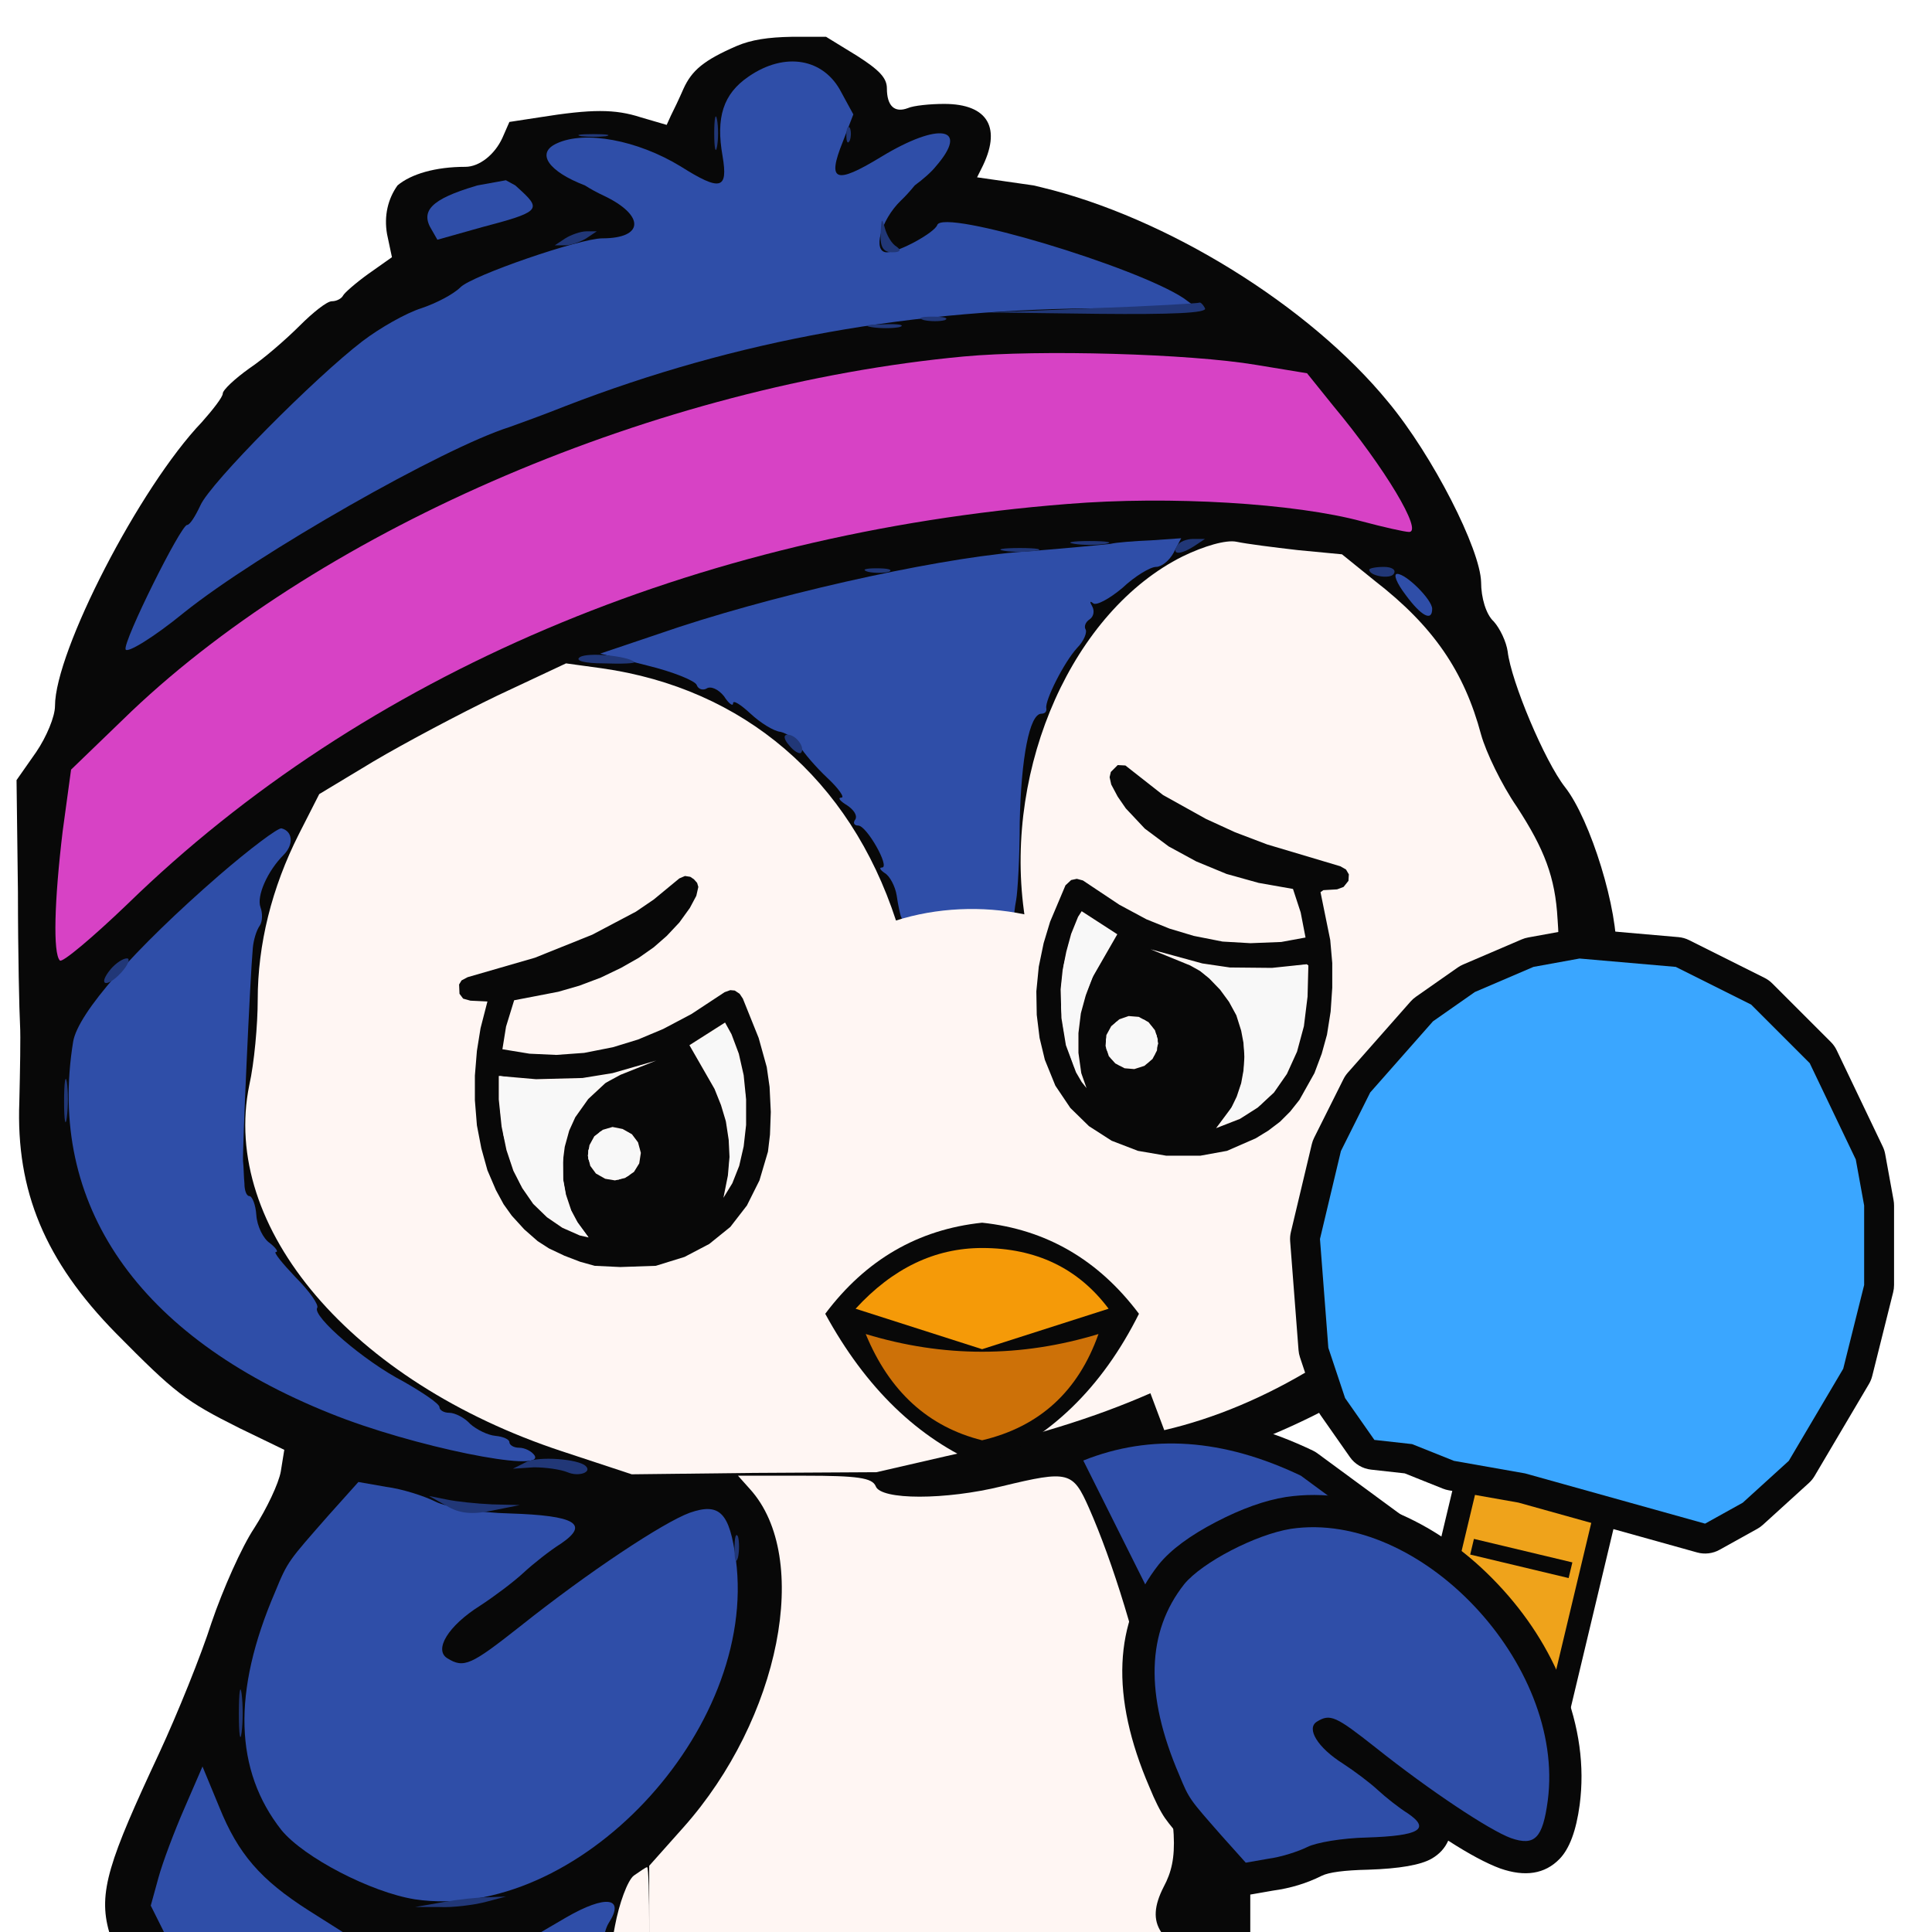
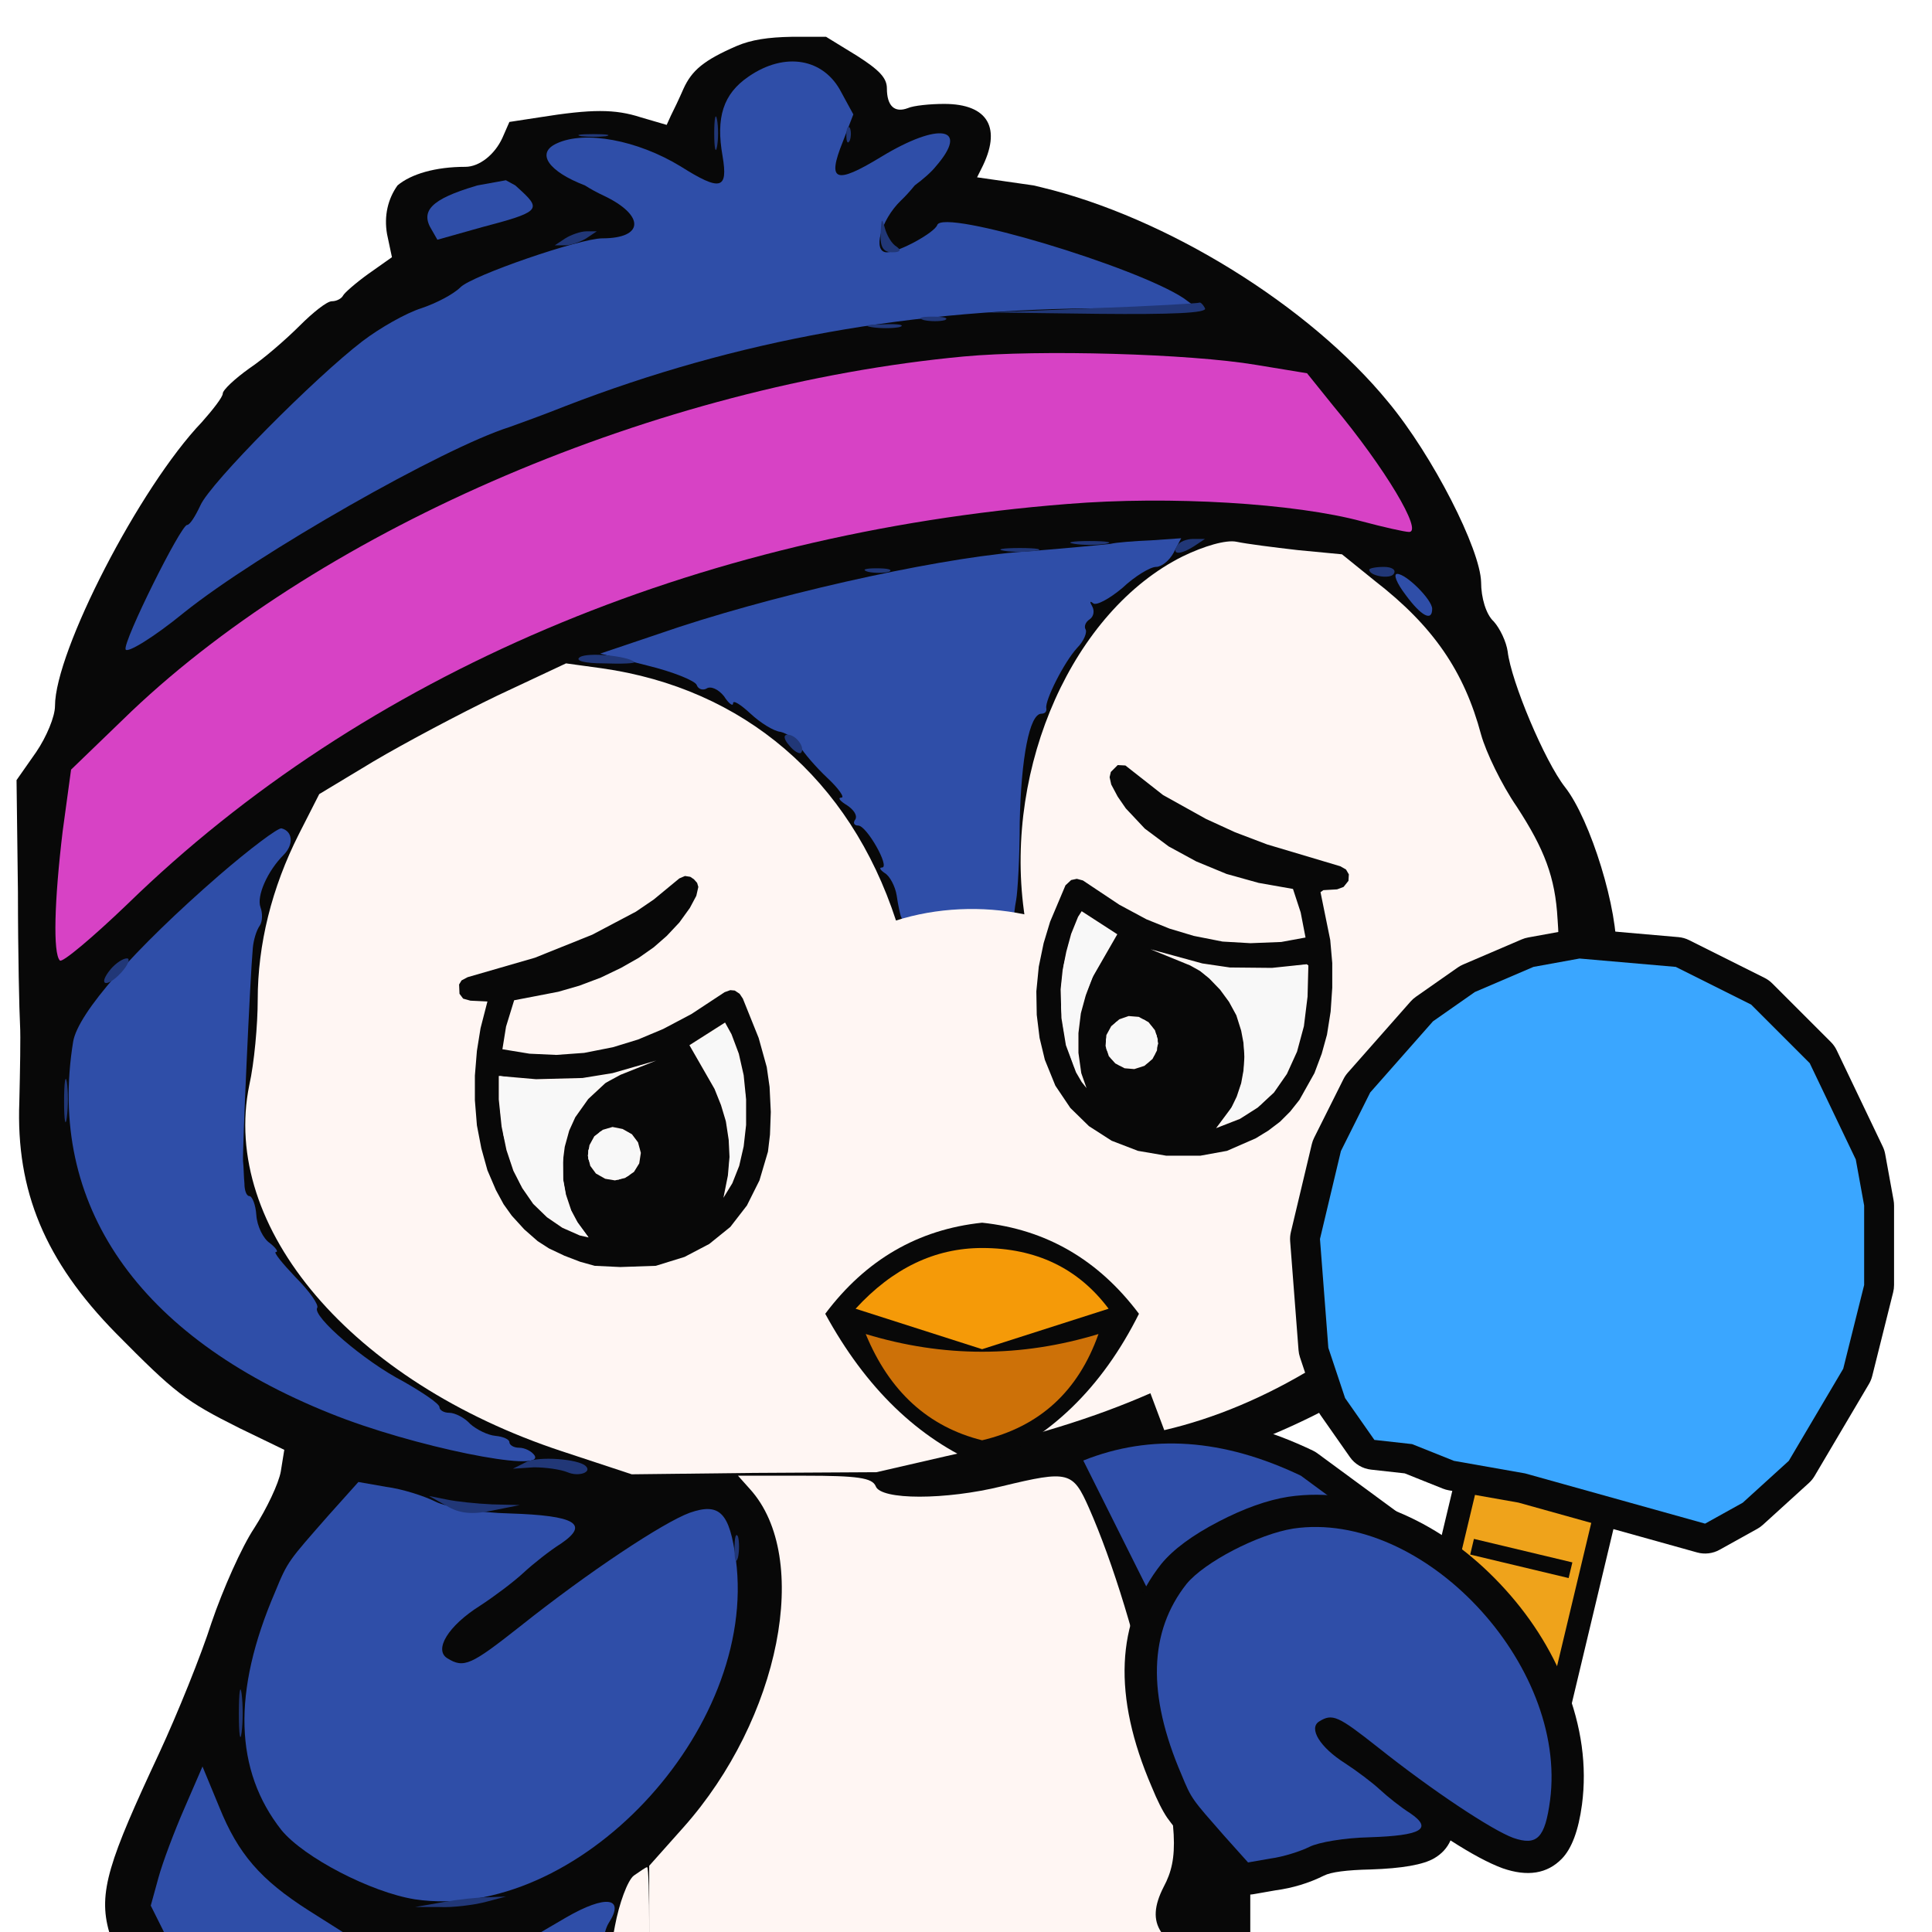
<svg xmlns="http://www.w3.org/2000/svg" viewBox="0 0 420 420" aria-hidden="true" class="sthings" data-character="pip">
  <g data-pip-part="body">
    <path fill="#080808" fill-rule="evenodd" d="M160.128 10.006C163.32 8.638 166.967 8.091 172.135 8H179.58L186.267 12.103C191.13 15.203 192.802 16.936 192.802 19.215C192.802 23.045 194.474 24.595 197.362 23.501C198.577 22.954 202.225 22.589 205.264 22.589C214.839 22.589 217.878 27.878 213.32 36.723L212.408 38.547L224.663 40.305L226.389 40.718C253.592 47.253 284.595 66.401 301.767 87.373C311.495 99.076 321.828 119.44 321.98 126.582C321.98 129.926 323.045 133.573 324.716 135.093C326.084 136.613 327.451 139.501 327.755 141.628C328.515 148.163 335.81 165.488 340.217 171.11C345.764 178.157 351.902 198.068 351.339 207.505H271.8V420.0H23.735C21.258 411.385 23.707 404.441 34.598 381.139C38.549 372.628 43.716 359.863 45.996 352.719C48.427 345.577 52.53 336.306 55.266 332.203C58.002 327.947 60.586 322.477 61.041 319.893L61.801 315.182L52.075 310.471C40.221 304.544 38.093 302.872 25.176 289.803C9.826 274.15 3.443 258.952 4.203 239.5C4.355 232.813 4.508 225.214 4.355 222.782C4.203 220.198 3.899 207.281 3.899 193.907L3.596 169.591L7.851 163.513C10.13 160.169 11.954 155.762 11.954 153.482C11.954 141.628 30.342 105.915 43.868 91.781C46.3 89.045 48.427 86.309 48.427 85.55C48.427 84.79 51.011 82.358 54.202 80.079C57.395 77.951 62.258 73.696 65.145 70.808C68.033 67.921 71.072 65.49 72.136 65.49C73.199 65.49 74.263 64.881 74.567 64.273C74.871 63.666 77.302 61.538 80.038 59.563L85.205 55.915L84.141 50.9C83.444 46.908 84.333 43.233 86.42 40.305C89.34 37.848 94.605 36.267 101.162 36.267C104.202 36.267 107.546 33.623 109.217 29.975L110.737 26.51L117.272 25.507C128.67 23.684 133.685 23.684 139.308 25.507L144.93 27.149L145.842 25.142C146.451 23.957 147.666 21.404 148.578 19.306C150.402 15.294 152.986 13.106 160.128 10.006Z" />
    <path fill="#080808" fill-rule="evenodd" d="M326.8 192.105 351.338 207.505Q350.89 221.805 349.9 238.305Q347.7 269.105 314.7 288.905Q286.1 312.005 252.0 319.705L248.7 305.405Q290.5 294.405 308.1 271.305Q331.2 246.005 326.8 219.605Z" />
    <path fill="#2f4ea8" fill-rule="evenodd" d="M162.712 16.662C170.614 11.191 179.125 12.65 182.924 20.127L185.508 24.869L183.228 30.796C179.733 39.458 181.557 40.188 191.587 34.079C204.201 26.419 210.887 27.605 203.44 36.175C202.47 37.399 200.691 38.958 198.86 40.305C197.826 41.573 196.774 42.727 195.842 43.605C191.435 47.86 189.611 54.851 192.802 54.851C195.386 54.851 203.137 50.596 203.745 48.925C204.961 45.277 247.21 58.043 257.391 64.881L260.279 67.009H241.13C198.426 67.009 160.28 73.847 122.895 88.285C118.336 90.109 112.864 92.084 110.737 92.844C96.299 97.404 56.026 120.352 40.07 133.118C33.383 138.589 27.608 142.084 27.303 141.172C26.696 139.501 39.31 114.121 40.677 114.121C41.285 114.121 42.501 112.145 43.564 109.866C45.692 105.003 68.488 82.054 78.823 74.152C82.622 71.265 88.245 68.072 91.588 67.009C94.779 65.945 98.579 63.969 100.099 62.45C102.683 59.866 126.086 51.812 130.949 51.812C140.067 51.812 140.22 46.796 131.253 42.541C129.771 41.852 128.4 41.1 127.153 40.305C119.322 37.308 116.352 33.284 121.071 31.161C127.15 28.334 138.548 30.431 147.971 36.175C156.633 41.647 158.304 41.191 157.089 33.988C155.57 25.507 157.24 20.401 162.712 16.662Z" />
    <path fill="#2f4ea8" fill-rule="evenodd" d="M112.022 40.305 113.473 41.629C117.727 45.581 116.967 46.189 104.81 49.38L95.084 52.116L93.867 49.988C91.285 45.884 93.716 43.301 103.442 40.414L103.802 40.305L109.977 39.185Z" />
    <path fill="#2f4ea8" fill-rule="evenodd" d="M241.435 118.225C242.65 117.92 246.601 117.616 250.249 117.465L256.784 117.008L255.112 120.2C254.2 121.871 252.528 123.24 251.312 123.24C250.097 123.24 246.753 125.215 244.017 127.798C241.13 130.23 238.242 131.75 237.635 131.142C236.875 130.534 236.875 130.838 237.483 131.902C237.939 132.814 237.787 134.029 236.875 134.638C235.963 135.245 235.66 136.157 235.963 136.765C236.42 137.372 235.66 139.348 234.139 140.868C231.252 144.059 227.149 152.266 227.452 153.938C227.604 154.697 227.149 155.154 226.389 155.154C223.805 155.154 221.982 164.728 221.677 178.862C221.677 186.46 221.222 193.907 220.917 195.579C220.614 197.098 220.31 199.682 220.31 201.05C220.158 202.873 218.942 203.785 216.359 203.785C214.23 203.785 210.127 204.85 207.088 206.065C201.313 208.496 197.058 207.737 198.426 204.393C198.882 203.178 198.426 202.266 197.514 202.266C196.602 202.266 195.995 201.809 195.995 201.05C196.146 200.442 196.146 199.682 195.842 199.226C195.69 198.77 195.235 196.794 194.93 194.667C194.626 192.691 193.411 190.412 192.347 189.804C191.435 189.196 190.979 188.588 191.739 188.588C193.562 188.588 188.396 179.469 186.572 179.469C185.66 179.469 185.355 178.862 185.964 178.102C186.42 177.19 185.508 175.975 184.14 175.063C182.621 174.151 182.012 173.391 182.924 173.391C183.685 173.391 182.316 171.415 179.885 169.135C177.301 166.704 174.717 163.665 173.805 162.144C173.046 160.777 171.071 159.409 169.702 159.105C168.183 158.953 165.296 157.129 163.167 155.154C161.04 153.178 159.368 152.115 159.368 152.875C159.368 153.634 158.457 153.026 157.392 151.354C156.177 149.834 154.505 149.075 153.593 149.682C152.834 150.139 151.77 149.834 151.465 148.922C151.162 148.01 146.299 146.035 140.676 144.668L130.493 142.084L143.108 137.829C166.663 129.622 201.921 121.719 220.917 120.047C230.948 119.288 240.218 118.376 241.435 118.225Z" />
    <path fill="#2f4ea8" fill-rule="evenodd" d="M305.567 129.318C303.591 126.734 302.832 124.759 303.743 124.759C305.72 124.759 311.342 130.382 311.342 132.357C311.342 135.245 308.911 133.878 305.567 129.318Z" />
    <path fill="#2f4ea8" fill-rule="evenodd" d="M47.667 190.259C54.354 184.484 60.434 179.926 61.193 180.078C63.625 180.685 63.929 183.572 61.649 185.853C58.154 189.347 55.723 194.819 56.634 197.251C57.09 198.466 57.09 200.29 56.483 201.202C55.723 202.266 55.114 204.393 54.963 206.065C54.354 212.752 52.683 250.29 52.835 252.417C52.987 253.632 52.987 255.913 53.139 257.28C53.139 258.8 53.595 260.016 54.202 260.016C54.811 260.016 55.571 261.84 55.723 264.119C55.874 266.551 57.242 269.285 58.61 270.197C59.977 271.262 60.586 272.173 59.977 272.173C59.37 272.173 61.346 274.605 64.233 277.644C67.273 280.684 69.4 283.723 68.945 284.331C67.88 286.155 79.126 295.881 87.637 300.289C91.892 302.72 95.539 305.152 95.539 305.912C95.539 306.519 96.451 307.128 97.667 307.128C98.883 307.128 101.011 308.191 102.226 309.559C103.595 310.775 106.026 311.991 107.698 312.143C109.37 312.294 110.737 312.903 110.737 313.51C110.737 314.118 111.649 314.726 112.864 314.726C114.08 314.726 115.6 315.485 116.208 316.397C118.639 320.35 89.461 314.422 71.832 307.279C30.039 290.563 10.13 261.84 15.905 226.429C16.97 220.198 29.127 206.369 47.667 190.259Z" />
    <path fill="#080808" fill-rule="evenodd" d="M233.253 311.887Q257.717 302.103 285.41 315.347Q285.925 315.593 286.384 315.931L323.784 343.431Q324.264 343.784 324.666 344.224Q325.067 344.664 325.377 345.173Q325.685 345.684 325.888 346.244Q326.091 346.804 326.181 347.393Q326.271 347.982 326.243 348.577Q326.217 349.172 326.075 349.75Q325.932 350.329 325.68 350.869Q325.427 351.409 325.074 351.889Q324.857 352.185 324.605 352.452Q306.216 371.991 283.164 381.295Q274.377 385.931 266.662 381.644Q260.033 377.961 255.407 367.569L244.585 349.173Q244.48 348.995 244.389 348.811L230.089 320.211Q229.822 319.678 229.665 319.103Q229.507 318.528 229.465 317.934Q229.423 317.339 229.497 316.748Q229.572 316.158 229.76 315.592Q229.949 315.027 230.244 314.509Q230.539 313.992 230.93 313.541Q231.32 313.091 231.791 312.726Q232.262 312.36 232.794 312.094Q233.02 311.981 233.253 311.887Z" />
    <path fill="#2f4ea8" fill-rule="evenodd" d="M235.5 317.505Q257.5 308.705 282.8 320.805L320.2 348.305Q302.6 367.005 280.6 375.805Q276.341 378.128 272.627 377.453Q265.79 376.21 260.8 364.805L249.8 346.105Z" />
    <path fill="#2f4ea8" fill-rule="evenodd" d="M71.376 329.468 77.911 322.172 83.989 323.237C87.485 323.693 92.196 325.213 94.627 326.428C97.059 327.644 104.05 328.859 110.889 329.012C125.023 329.468 128.214 331.291 121.983 335.546C119.551 337.066 115.904 339.954 113.776 341.929C111.649 343.905 107.393 347.096 104.354 349.072C97.363 353.479 94.324 358.646 97.211 360.47C100.859 362.75 102.378 361.99 113.168 353.479C128.062 341.626 144.171 330.988 149.946 328.859C156.48 326.58 158.609 328.859 159.976 339.042C164.839 376.123 125.326 418.068 90.221 412.901C80.646 411.381 66.057 403.782 61.193 397.856C51.011 384.938 50.403 367.917 59.826 346.032C62.561 339.346 62.713 339.346 71.376 329.468Z" />
    <path fill="#2f4ea8" fill-rule="evenodd" d="M40.07 393.144 44.021 384.026 47.667 392.841C51.771 403.022 56.634 408.646 67.121 415.332L74.498 420.0H35.64L32.774 414.269L34.446 408.19C35.358 404.846 37.941 398.007 40.07 393.144Z" />
    <path fill="#2f4ea8" fill-rule="evenodd" d="M123.047 416.853C131.71 411.838 135.964 412.445 132.317 418.068C131.991 418.611 131.724 419.29 131.542 420.0H117.666Z" />
    <path fill="#213777" fill-rule="evenodd" d="M155.265 28.972C155.265 25.689 155.57 24.413 155.873 25.963C156.177 27.605 156.177 30.34 155.873 31.89C155.57 33.531 155.265 32.255 155.265 28.972Z" />
    <path fill="#213777" fill-rule="evenodd" d="M183.988 29.428C183.988 27.878 184.292 27.24 184.748 27.787C185.052 28.425 185.052 29.701 184.748 30.523C184.292 31.434 183.988 30.887 183.988 29.428Z" />
    <path fill="#213777" fill-rule="evenodd" d="M126.39 29.61C124.871 29.337 126.086 29.154 128.974 29.154C131.861 29.154 133.077 29.337 131.71 29.61C130.189 29.793 127.758 29.793 126.39 29.61Z" />
    <path fill="#213777" fill-rule="evenodd" d="M191.435 50.596C191.587 47.404 191.739 47.253 192.347 49.532C192.802 51.204 193.866 53.028 194.93 53.635C195.995 54.395 195.69 54.851 194.018 54.851C192.042 54.851 191.283 53.788 191.435 50.596Z" />
    <path fill="#213777" fill-rule="evenodd" d="M122.895 51.812C124.111 51.052 126.238 50.292 127.454 50.292H129.734L127.454 51.812C126.238 52.571 124.111 53.331 122.895 53.331H120.615Z" />
    <path fill="#213777" fill-rule="evenodd" d="M237.635 67.009C250.249 66.553 260.583 65.945 260.735 65.793C260.887 65.641 261.495 66.097 261.951 67.009C262.559 68.072 254.504 68.377 238.851 68.225L214.839 67.921Z" />
    <path fill="#213777" fill-rule="evenodd" d="M200.858 69.593C199.337 69.137 200.249 68.832 202.68 68.832C205.264 68.832 206.328 69.137 205.416 69.593C204.352 69.896 202.225 69.896 200.858 69.593Z" />
    <path fill="#213777" fill-rule="evenodd" d="M189.46 71.113C187.484 70.808 188.699 70.504 192.042 70.504C195.386 70.353 196.905 70.656 195.538 71.113C194.018 71.416 191.283 71.416 189.46 71.113Z" />
    <path fill="#213777" fill-rule="evenodd" d="M233.532 118.225C231.555 117.92 233.076 117.616 236.875 117.616C240.674 117.616 242.195 117.92 240.371 118.225C238.395 118.528 235.355 118.528 233.532 118.225Z" />
    <path fill="#213777" fill-rule="evenodd" d="M255.872 118.68C256.327 117.768 257.999 117.16 259.367 117.16H261.951L259.671 118.68C256.632 120.656 254.655 120.656 255.872 118.68Z" />
    <path fill="#213777" fill-rule="evenodd" d="M218.335 119.744C216.359 119.44 217.878 119.135 221.677 119.135C225.477 119.135 226.997 119.44 225.173 119.744C223.198 120.047 220.158 120.047 218.335 119.744Z" />
    <path fill="#213777" fill-rule="evenodd" d="M188.699 124.303C187.179 123.847 188.091 123.543 190.523 123.543C193.107 123.543 194.171 123.847 193.259 124.303C192.195 124.607 190.067 124.607 188.699 124.303Z" />
    <path fill="#213777" fill-rule="evenodd" d="M297.664 123.847C297.664 123.543 299.033 123.24 300.855 123.24C302.527 123.24 303.591 123.847 302.984 124.759C302.224 125.975 297.664 125.215 297.664 123.847Z" />
    <path fill="#213777" fill-rule="evenodd" d="M126.086 142.844C127.758 141.78 136.268 142.54 137.94 143.907C138.245 144.212 135.204 144.364 131.253 144.212C126.998 144.212 124.871 143.604 126.086 142.844Z" />
    <path fill="#213777" fill-rule="evenodd" d="M171.526 161.993C170.311 160.625 170.311 159.713 171.223 159.713C173.046 159.713 175.174 162.601 174.11 163.665C173.805 163.968 172.59 163.36 171.526 161.993Z" />
    <path fill="#213777" fill-rule="evenodd" d="M24.112 210.625C25.176 209.408 26.696 208.344 27.608 208.344C28.367 208.344 27.911 209.713 26.391 211.384C23.2 214.879 21.073 214.271 24.112 210.625Z" />
    <path fill="#213777" fill-rule="evenodd" d="M13.929 239.5C13.929 235.244 14.234 233.42 14.538 235.244C14.841 237.219 14.841 240.563 14.538 242.843C14.234 245.275 13.929 243.603 13.929 239.5Z" />
    <path fill="#213777" fill-rule="evenodd" d="M114.536 317.766C117.272 316.55 125.63 317.157 127.302 318.678C128.822 320.045 125.783 321.109 123.351 320.045C121.83 319.438 118.639 318.981 116.055 318.981L111.497 319.285Z" />
    <path fill="#213777" fill-rule="evenodd" d="M97.059 327.34 93.26 325.213 97.059 325.972C99.187 326.428 103.595 326.884 106.938 327.035L113.016 327.188L106.938 328.404C102.53 329.316 99.795 329.012 97.059 327.34Z" />
    <path fill="#213777" fill-rule="evenodd" d="M159.673 336.763C159.673 334.179 159.976 333.115 160.433 334.027C160.736 335.091 160.736 337.218 160.433 338.585C159.976 340.106 159.673 339.194 159.673 336.763Z" />
    <path fill="#213777" fill-rule="evenodd" d="M51.923 372.476C51.923 367.917 52.227 365.941 52.53 368.221C52.835 370.653 52.835 374.3 52.53 376.579C52.227 379.01 51.923 377.035 51.923 372.476Z" />
    <path fill="#213777" fill-rule="evenodd" d="M96.299 413.509C99.642 412.901 104.05 412.445 106.177 412.445L109.977 412.293L105.417 413.509C102.986 414.117 98.427 414.725 95.539 414.572H90.221Z" />
    <path fill="#fff6f3" fill-rule="evenodd" d="M257.087 120.959C261.799 118.68 266.51 117.313 268.789 117.768C270.917 118.225 276.845 118.984 282.163 119.592L291.737 120.504L298.88 126.279C311.646 136.157 318.333 146.035 321.98 159.713C323.045 163.513 326.388 170.503 329.73 175.366C335.733 184.57 338.107 190.73 338.598 199.805H338.603Q341.1 232.805 318.0 271.305Q286.1 303.205 253.1 310.905L250.089 302.878C237.848 308.255 224.218 312.453 205.721 316.55L190.523 320.045L163.927 320.197L137.333 320.501L122.135 315.485C76.542 300.441 47.82 266.854 54.202 235.852C55.266 231.141 56.026 222.782 56.026 217.31C56.026 205.305 59.066 192.995 64.992 181.293L69.4 172.631L81.254 165.488C87.941 161.537 99.947 155.154 108.153 151.203L123.047 144.212L130.798 145.276C161.639 149.638 184.737 169.343 194.781 200.112C203.601 197.304 213.52 196.856 222.69 198.768L222.589 198.01C218.335 166.4 233.379 132.814 257.087 120.959Z" />
    <path fill="#fff6f3" fill-rule="evenodd" d="M137.788 407.734C139.155 406.822 140.372 405.91 140.676 405.91C140.979 405.91 141.132 411.99 141.132 419.588V420.0H133.439C133.518 419.573 133.6 419.132 133.685 418.676C134.597 413.813 136.421 408.797 137.788 407.734Z" />
    <path fill="#fff6f3" fill-rule="evenodd" d="M163.016 323.693 160.433 320.805H174.87C186.42 320.805 189.611 321.26 190.371 323.084C191.435 326.125 205.568 326.125 217.878 323.084C232.315 319.59 233.227 319.893 236.723 327.796C241.89 339.497 247.361 357.127 251.161 375.516C256.024 397.704 256.327 403.934 252.984 410.166C250.873 414.284 250.668 417.375 252.423 420.0H141.132V405.606L148.578 397.247C169.551 373.692 176.541 338.585 163.016 323.693Z" />
    <path fill="#d742c5" fill-rule="evenodd" d="M209.52 77.495C225.933 75.976 258.608 76.888 273.045 79.319L284.139 81.143L289.762 88.133C301.16 101.81 309.366 115.641 306.327 115.641C305.415 115.641 300.704 114.577 296.145 113.36C281.555 109.409 254.352 107.738 232.012 109.562C151.162 115.944 78.974 146.643 27.76 196.491C20.161 203.785 13.474 209.408 13.017 208.801C11.498 207.281 11.802 195.882 13.626 180.685L15.449 167.312L28.52 154.697C70.767 114.577 142.955 83.726 209.52 77.495Z" />
  </g>
  <g class="sthings-face" data-face="sad">
    <g data-pip-part="eye-0">
      <path fill="#080808" fill-rule="evenodd" d="M147.676 190.961 148.908 190.433 150.052 190.609 150.844 191.137 151.548 191.929 151.812 192.809 151.372 194.745 149.964 197.385 147.676 200.553 144.948 203.457 142.132 205.921 138.876 208.209 135.004 210.409 130.604 212.521 125.94 214.281 121.364 215.601 111.772 217.449 110.012 223.169 109.22 228.097 115.116 229.065 120.924 229.329 126.996 228.889 133.244 227.657 138.7 225.985 144.156 223.697 150.316 220.441 157.532 215.689 158.764 215.249 159.732 215.337 160.788 216.041 161.492 217.097 164.924 225.633 166.684 231.969 167.3 236.281 167.564 241.737 167.388 246.665 166.948 250.361 165.1 256.609 162.372 262.065 158.764 266.729 154.188 270.425 148.82 273.241 142.572 275.177 134.828 275.441 129.284 275.177 126.116 274.297 122.684 272.977 119.34 271.393 116.876 269.809 113.972 267.257 111.244 264.265 109.484 261.801 107.812 258.721 105.964 254.409 104.644 249.657 103.676 244.641 103.236 239.185V233.817L103.676 228.449L104.468 223.521L105.964 217.713L102.268 217.537L100.684 217.097L99.892 216.041L99.804 214.017L100.332 213.137L101.652 212.433L116.26 208.209L128.756 203.193L138.26 198.177L142.132 195.537L147.676 190.961ZM142.66 230.561 133.156 233.289 126.644 234.345 116.524 234.609 108.428 233.905V239.009L109.044 244.905L110.1 250.009L111.596 254.497L113.532 258.281L115.908 261.713L118.9 264.617L122.244 266.905L126.028 268.577L127.964 269.017L125.588 265.761L124.18 263.121L123.036 259.689L122.42 256.345L122.332 252.737L122.772 249.305L123.74 245.785L125.06 242.881L127.876 238.921L131.66 235.401L134.916 233.641L142.66 230.561ZM159.028 224.841 157.62 222.289 149.876 227.217 155.332 236.721 156.74 240.241 157.796 243.761 158.412 247.809 158.588 251.505 158.236 255.553 157.268 260.393 159.204 257.225 160.7 253.441 161.668 249.217 162.196 244.553V239.009L161.668 233.729L160.612 229.065L159.028 224.841ZM135.356 245.433 133.156 244.993 131.044 245.609 129.196 247.017 128.14 248.953 127.788 251.241 128.316 253.441 129.548 255.113 131.572 256.257 133.684 256.609 135.884 256.081 137.82 254.761 138.964 252.913 139.316 250.625 138.7 248.337 137.38 246.577 135.356 245.433Z" />
      <path fill="#f8f8f8" fill-rule="evenodd" d="M134.828 233.289 130.252 236.281 128.14 238.305 126.204 240.681 124.708 243.233 123.476 245.961 122.772 248.425 122.42 250.801V256.521L123.212 261.097L124.884 264.881L127.876 268.929L123.74 267.433L119.252 264.617L115.908 261.449L113.092 257.313L110.98 252.385L109.484 246.841L108.692 240.945L108.604 233.905L113.18 234.609L118.724 234.873L124.884 234.697L134.828 233.289ZM157.62 222.641 158.236 223.609 160.788 230.825 162.02 238.041 162.108 244.201 161.404 249.745 160.172 254.145 157.884 259.161 158.412 255.289 158.676 250.977 158.5 247.017 157.796 243.233 156.828 239.889 155.332 236.457 150.14 227.305 157.62 222.641ZM130.428 246.049 132.364 245.345 135.004 245.521 136.764 246.313 138.26 247.897 139.052 249.921 138.964 252.033 138.084 254.145 136.588 255.641 134.476 256.433 132.364 256.345 130.34 255.465 128.668 253.705 127.876 251.945V250.097L128.756 247.985L130.428 246.049Z" />
    </g>
    <g data-pip-part="eye-1">
      <path fill="#080808" fill-rule="evenodd" d="M241.484 167.817 242.98 166.321 244.652 166.409 252.836 172.833 262.164 178.025 268.5 180.929 275.452 183.569 291.38 188.321 292.612 189.025 293.228 190.081 293.14 191.489 292.084 192.809 290.676 193.337 287.684 193.513 287.068 193.953 289.18 204.337 289.62 209.353V214.721L289.268 219.913L288.476 224.929L287.332 229.065L285.748 233.289L282.492 239.097L280.468 241.649L278.268 243.849L275.716 245.785L272.988 247.457L266.74 250.185L260.932 251.241H253.54L247.38 250.185L241.66 247.985L236.732 244.817L232.684 240.857L229.428 236.017L227.14 230.385L225.996 225.633L225.38 220.617L225.292 215.513L225.82 210.145L226.876 205.041L228.284 200.377L231.628 192.457L232.86 191.313L234.092 191.049L235.412 191.401L243.332 196.681L249.228 199.849L254.244 201.873L259.524 203.457L265.772 204.689L271.844 205.041L278.532 204.777L283.812 203.809L282.756 198.353L281.084 193.249L273.604 191.929L266.652 189.993L260.052 187.265L254.068 184.009L248.876 180.137L244.74 175.737L242.98 173.185L241.572 170.545L241.22 168.961L241.484 167.817ZM250.108 206.361 258.732 209.881 260.932 211.113 262.868 212.697 265.244 215.161 267.18 217.801 268.764 220.705 269.82 224.049 270.348 226.865 270.524 229.681 270.348 232.585 269.82 235.489 268.852 238.393 267.708 240.769 264.364 245.257 269.556 243.233 273.428 240.769 276.948 237.513 279.764 233.465 281.964 228.625 283.46 223.081 284.252 216.657 284.428 209.881 284.076 209.617 276.508 210.409 267.356 210.321 261.372 209.441 250.108 206.361ZM235.148 198.089 234.356 199.321 232.86 203.017 231.804 206.889 231.012 210.849 230.572 215.073 230.748 221.321 231.716 227.217 233.916 233.113 235.148 235.225 236.204 236.545 235.06 233.289 234.444 228.889V224.577L234.972 220.265L236.028 216.393L237.524 212.433L242.892 203.105L235.148 198.089ZM249.668 222.201 247.556 221.057 245.356 220.881 243.332 221.585 241.572 223.081 240.516 225.017 240.34 227.393 241.044 229.593 242.452 231.177 244.476 232.233 246.588 232.409 248.788 231.705 250.548 230.209 251.516 228.361 251.692 225.985 251.076 223.961 249.668 222.201Z" />
      <path fill="#f8f8f8" fill-rule="evenodd" d="M258.38 209.089 264.188 210.145 269.204 210.585 277.74 210.497 283.812 209.705 284.076 210.145V216.657L283.372 222.553L281.964 227.921L279.94 232.673L277.3 236.809L274.044 240.153L270.436 242.529L265.772 244.553H265.596L265.684 244.113L268.764 239.097L270.172 234.697L270.612 230.209L270.26 225.105L269.116 221.145L266.828 216.921L263.924 213.401L258.38 209.089ZM233.74 201.169 235.236 198.353 241.924 202.577 242.628 203.281 237.788 211.817 236.116 215.777 234.972 219.649 234.356 223.521 234.092 227.305 234.356 230.297 235.148 234.873 233.476 231.793 232.068 227.833 231.188 223.609 230.66 218.945 230.748 214.193 231.276 209.705 232.332 205.305 233.74 201.169ZM242.628 222.201 244.388 221.321 247.028 221.145 248.876 221.761 250.372 223.169 251.428 225.017 251.78 226.865 250.988 229.329 249.58 231.001 247.644 231.969 245.268 232.145 243.156 231.529 241.484 230.033 240.516 228.097 240.428 225.985 241.22 223.961 242.628 222.201Z" />
    </g>
    <g data-pip-part="beak">
      <path fill="#080808" fill-rule="evenodd" d="M179.4 285.605Q192.6 268.005 213.5 265.805Q234.4 268.005 247.6 285.605Q235.5 309.805 213.5 318.605Q192.6 309.805 179.4 285.605Z" />
      <path fill="#cd7108" fill-rule="evenodd" d="M188.2 290.005Q213.5 297.705 238.8 290.005Q232.2 308.705 213.5 313.105Q195.9 308.705 188.2 290.005Z" />
      <path fill="#f59a08" fill-rule="evenodd" d="M186.0 284.505Q198.1 271.305 213.5 271.305Q231.1 271.305 241.0 284.505L213.5 293.305L186.0 284.505Z" />
    </g>
  </g>
  <g data-pip-part="racket">
-     <path fill="#080808" fill-rule="evenodd" d="M353.666 320.181 340.294 376.179 305.277 367.821 318.651 311.819Q318.856 310.959 319.145 310.123Q319.433 309.287 319.803 308.484Q320.173 307.68 320.618 306.916Q321.065 306.153 321.584 305.437Q322.102 304.721 322.689 304.06Q323.276 303.399 323.924 302.797Q324.573 302.196 325.278 301.662Q325.982 301.127 326.735 300.664Q327.489 300.201 328.284 299.814Q329.078 299.428 329.908 299.12Q330.737 298.813 331.593 298.588Q332.447 298.364 333.321 298.225Q334.194 298.086 335.077 298.033Q335.96 297.979 336.843 298.013Q337.727 298.047 338.603 298.167Q339.48 298.287 340.339 298.493Q341.199 298.697 342.035 298.987Q342.871 299.275 343.675 299.644Q344.478 300.014 345.242 300.459Q346.005 300.906 346.721 301.425Q347.437 301.943 348.098 302.531Q348.76 303.117 349.361 303.766Q349.963 304.414 350.497 305.119Q351.032 305.823 351.495 306.577Q351.957 307.33 352.344 308.125Q352.731 308.921 353.038 309.75Q353.345 310.578 353.57 311.434Q353.794 312.29 353.934 313.162Q354.072 314.036 354.126 314.919Q354.179 315.801 354.145 316.686Q354.112 317.569 353.992 318.444Q353.871 319.321 353.666 320.181Z" />
-     <path fill="#efa31b" fill-rule="evenodd" d="M348.803 319.02 335.431 375.019 310.141 368.982 323.514 312.981Q323.663 312.359 323.871 311.755Q324.08 311.151 324.346 310.572Q324.613 309.991 324.935 309.44Q325.257 308.889 325.632 308.372Q326.007 307.855 326.43 307.376Q326.854 306.899 327.323 306.464Q327.791 306.03 328.299 305.644Q328.809 305.259 329.353 304.924Q329.897 304.59 330.471 304.311Q331.045 304.031 331.644 303.809Q332.243 303.587 332.861 303.425Q333.479 303.263 334.109 303.162Q334.74 303.062 335.378 303.023Q336.015 302.985 336.653 303.009Q337.292 303.033 337.924 303.12Q338.557 303.207 339.178 303.356Q339.799 303.504 340.403 303.712Q341.007 303.921 341.587 304.187Q342.167 304.455 342.718 304.777Q343.27 305.099 343.787 305.473Q344.304 305.848 344.782 306.272Q345.26 306.695 345.694 307.164Q346.128 307.633 346.514 308.142Q346.9 308.65 347.235 309.195Q347.569 309.738 347.849 310.312Q348.128 310.887 348.349 311.486Q348.571 312.084 348.733 312.702Q348.896 313.321 348.996 313.951Q349.097 314.581 349.135 315.219Q349.173 315.856 349.149 316.495Q349.125 317.133 349.038 317.766Q348.952 318.398 348.803 319.02Z" />
+     <path fill="#080808" fill-rule="evenodd" d="M353.666 320.181 335.516 396.181Q335.312 397.042 335.023 397.878Q334.734 398.713 334.365 399.517Q333.996 400.32 333.55 401.083Q333.103 401.846 332.584 402.563Q332.329 402.916 332.056 403.257L300.393 395.7Q300.303 395.271 300.234 394.837Q300.095 393.964 300.041 393.082Q299.989 392.198 300.023 391.315Q300.056 390.432 300.176 389.555Q300.297 388.679 300.501 387.819L318.651 311.819Q318.856 310.959 319.145 310.123Q319.433 309.287 319.803 308.484Q320.173 307.68 320.618 306.916Q321.065 306.153 321.584 305.437Q322.102 304.721 322.689 304.06Q323.276 303.399 323.924 302.797Q324.573 302.196 325.278 301.662Q325.982 301.127 326.735 300.664Q327.489 300.201 328.284 299.814Q329.078 299.428 329.908 299.12Q330.737 298.813 331.593 298.588Q332.447 298.364 333.321 298.225Q334.194 298.086 335.077 298.033Q335.96 297.979 336.843 298.013Q337.727 298.047 338.603 298.167Q339.48 298.287 340.339 298.493Q341.199 298.697 342.035 298.987Q342.871 299.275 343.675 299.644Q344.478 300.014 345.242 300.459Q346.005 300.906 346.721 301.425Q347.437 301.943 348.098 302.531Q348.76 303.117 349.361 303.766Q349.963 304.414 350.497 305.119Q351.032 305.823 351.495 306.577Q351.957 307.33 352.344 308.125Q352.731 308.921 353.038 309.75Q353.345 310.578 353.57 311.434Q353.794 312.29 353.934 313.162Q354.072 314.036 354.126 314.919Q354.179 315.801 354.145 316.686Q354.112 317.569 353.992 318.444Q353.871 319.321 353.666 320.181Z" />
+     <path fill="#efa31b" fill-rule="evenodd" d="M348.803 319.02 330.653 395.02Q330.505 395.641 330.297 396.244Q330.088 396.848 329.822 397.429Q329.554 398.009 329.233 398.56Q328.911 399.112 328.536 399.629Q328.161 400.146 327.737 400.623Q327.314 401.102 326.845 401.535Q326.637 401.729 326.422 401.911L306.028 397.044Q305.918 396.782 305.819 396.515Q305.596 395.915 305.435 395.297Q305.272 394.68 305.172 394.05Q305.071 393.418 305.033 392.781Q304.995 392.143 305.019 391.505Q305.043 390.867 305.13 390.235Q305.217 389.601 305.364 388.981L323.514 312.981Q323.663 312.359 323.871 311.755Q324.08 311.151 324.346 310.572Q324.613 309.991 324.935 309.44Q325.257 308.889 325.632 308.372Q326.007 307.855 326.43 307.376Q326.854 306.899 327.323 306.464Q327.791 306.03 328.299 305.644Q328.809 305.259 329.353 304.924Q329.897 304.59 330.471 304.311Q331.045 304.031 331.644 303.809Q332.243 303.587 332.861 303.425Q333.479 303.263 334.109 303.162Q334.74 303.062 335.378 303.023Q336.015 302.985 336.653 303.009Q337.292 303.033 337.924 303.12Q338.557 303.207 339.178 303.356Q339.799 303.504 340.403 303.712Q341.007 303.921 341.587 304.187Q342.167 304.455 342.718 304.777Q343.27 305.099 343.787 305.473Q344.304 305.848 344.782 306.272Q345.26 306.695 345.694 307.164Q346.128 307.633 346.514 308.142Q346.9 308.65 347.235 309.195Q347.569 309.738 347.849 310.312Q348.128 310.887 348.349 311.486Q348.571 312.084 348.733 312.702Q348.896 313.321 348.996 313.951Q349.097 314.581 349.135 315.219Q349.173 315.856 349.149 316.495Q349.125 317.133 349.038 317.766Q348.952 318.398 348.803 319.02Z" />
    <path fill="#080808" fill-rule="evenodd" d="M341.819 339.652 341.007 343.057 319.608 337.947 320.421 334.543 341.819 339.652Z" />
-     <path fill="#080808" fill-rule="evenodd" d="M312.433 367.987 333.831 373.095 333.599 374.067 312.201 368.96 312.433 367.987Z" />
+     <path fill="#080808" fill-rule="evenodd" d="M305.875 395.465 327.273 400.573 327.041 401.545 305.643 396.438 305.875 395.465Z" />
    <g data-pip-part="flipper">
-       <path fill="#080808" fill-rule="evenodd" d="M260.326 403.71Q260.007 403.345 259.41 402.664Q254.561 397.141 253.258 395.241Q251.702 392.969 249.87 388.492Q237.114 358.867 251.946 340.051Q255.868 335.268 264.416 330.83Q272.715 326.522 279.567 325.434Q291.855 323.624 304.61 329.262Q316.177 334.374 325.649 344.412Q335.075 354.402 339.855 366.542Q345.06 379.765 343.41 392.345Q342.275 400.796 339.018 404.134Q334.253 409.02 326.14 406.19Q321.68 404.547 314.83 400.141Q313.758 402.577 311.282 404.027Q307.697 406.124 297.426 406.455Q289.638 406.628 287.321 407.786Q282.429 410.233 276.745 411L272.023 411.826Q271.587 411.902 271.143 411.922Q270.699 411.943 270.257 411.907Q269.815 411.872 269.38 411.781Q268.945 411.689 268.525 411.544Q268.106 411.399 267.708 411.202Q267.31 411.004 266.94 410.759Q266.571 410.512 266.235 410.222Q265.9 409.931 265.604 409.6L260.375 403.765L260.326 403.71Z" />
-       <path fill="#2f4ea8" fill-rule="evenodd" d="M265.589 399.094C258.659 391.192 258.537 391.192 256.349 385.843C248.811 368.335 249.297 354.718 257.444 344.384C261.333 339.643 273.006 333.563 280.665 332.347C308.75 328.214 340.36 361.769 336.47 391.435C335.376 399.58 333.674 401.404 328.446 399.58C323.826 397.879 310.938 389.368 299.024 379.885C290.391 373.076 289.176 372.469 286.257 374.291C283.947 375.751 286.379 379.885 291.972 383.41C294.404 384.991 297.807 387.544 299.51 389.125C301.212 390.706 304.13 393.016 306.075 394.231C311.06 397.636 308.507 399.094 297.2 399.458C291.729 399.58 286.136 400.553 284.19 401.525C282.246 402.499 278.477 403.714 275.681 404.078L270.817 404.93L265.589 399.094Z" />
+       <path fill="#080808" fill-rule="evenodd" d="M260.826 403.659Q260.506 403.295 259.909 402.614Q255.061 397.091 253.759 395.19Q252.201 392.919 250.371 388.443Q237.614 358.817 252.445 340Q256.368 335.218 264.915 330.781Q273.216 326.471 280.068 325.384Q292.355 323.575 305.109 329.211Q316.677 334.323 326.15 344.363Q335.576 354.352 340.354 366.491Q345.56 379.716 343.91 392.295Q342.775 400.746 339.518 404.084Q334.752 408.97 326.639 406.14Q322.18 404.497 315.33 400.091Q314.259 402.527 311.782 403.976Q308.197 406.074 297.925 406.405Q290.137 406.579 287.822 407.737Q282.929 410.182 277.244 410.949L272.524 411.775Q272.086 411.852 271.643 411.872Q271.199 411.893 270.757 411.858Q270.314 411.822 269.879 411.731Q269.445 411.64 269.026 411.495Q268.606 411.349 268.208 411.151Q267.81 410.954 267.441 410.708Q267.071 410.463 266.736 410.172Q266.399 409.881 266.103 409.551L260.875 403.714L260.826 403.659Z" />
+       <path fill="#2f4ea8" fill-rule="evenodd" d="M266.089 399.044C259.159 391.141 259.038 391.141 256.849 385.792C249.312 368.284 249.798 354.667 257.943 344.334C261.834 339.592 273.505 333.513 281.165 332.297C309.25 328.164 340.86 361.72 336.969 391.384C335.875 399.531 334.173 401.354 328.945 399.531C324.325 397.828 311.439 389.317 299.523 379.834C290.892 373.026 289.675 372.418 286.758 374.242C284.448 375.701 286.879 379.834 292.472 383.361C294.903 384.941 298.308 387.494 300.009 389.074C301.712 390.655 304.63 392.965 306.575 394.181C311.559 397.585 309.006 399.044 297.7 399.409C292.229 399.531 286.636 400.503 284.691 401.476C282.745 402.448 278.976 403.664 276.18 404.029L271.317 404.88L266.089 399.044Z" />
    </g>
    <g data-pip-part="blade">
      <path fill="#080808" fill-rule="evenodd" d="M332.198 203.8 342.208 201.98Q343.065 201.824 343.934 201.899L364.863 203.72Q366.099 203.827 367.207 204.381L383.586 212.572Q384.53 213.042 385.276 213.789L398.016 226.528Q398.804 227.316 399.283 228.32L409.293 249.25Q409.67 250.035 409.825 250.892L411.645 260.902Q411.75 261.479 411.75 262.065V279.355Q411.75 280.156 411.556 280.931L407.005 299.132Q406.777 300.048 406.296 300.862L394.467 320.882Q393.967 321.726 393.242 322.385L383.232 331.485Q382.676 331.991 382.017 332.357L373.827 336.907Q372.705 337.529 371.431 337.68Q370.159 337.831 368.922 337.485L330.098 326.652L314.941 323.976Q314.28 323.86 313.656 323.61L305.375 320.298L298.062 319.485Q296.669 319.33 295.464 318.616Q294.259 317.901 293.455 316.753L287.084 307.652Q286.542 306.878 286.243 305.98L282.603 295.061Q282.35 294.302 282.29 293.503L280.469 269.843Q280.391 268.829 280.626 267.84L285.177 248.73Q285.351 247.999 285.686 247.328L292.057 234.588Q292.435 233.83 292.996 233.194L306.646 217.724Q307.158 217.144 307.792 216.7L316.892 210.33Q317.442 209.945 318.059 209.681L330.8 204.22Q331.475 203.931 332.198 203.8Z" />
      <path fill="#3aa6ff" fill-rule="evenodd" d="M333.36 210.195 343.37 208.375 364.3 210.195 380.68 218.385 393.42 231.125 403.43 252.055 405.25 262.065V279.355L400.7 297.555L388.87 317.575L378.86 326.675L370.67 331.225L331.54 320.305L316.069 317.575L306.97 313.936L298.78 313.025L292.41 303.926L288.77 293.005L286.95 269.345L291.5 250.235L297.87 237.495L311.52 222.025L320.62 215.655L333.36 210.195Z" />
    </g>
  </g>
</svg>
